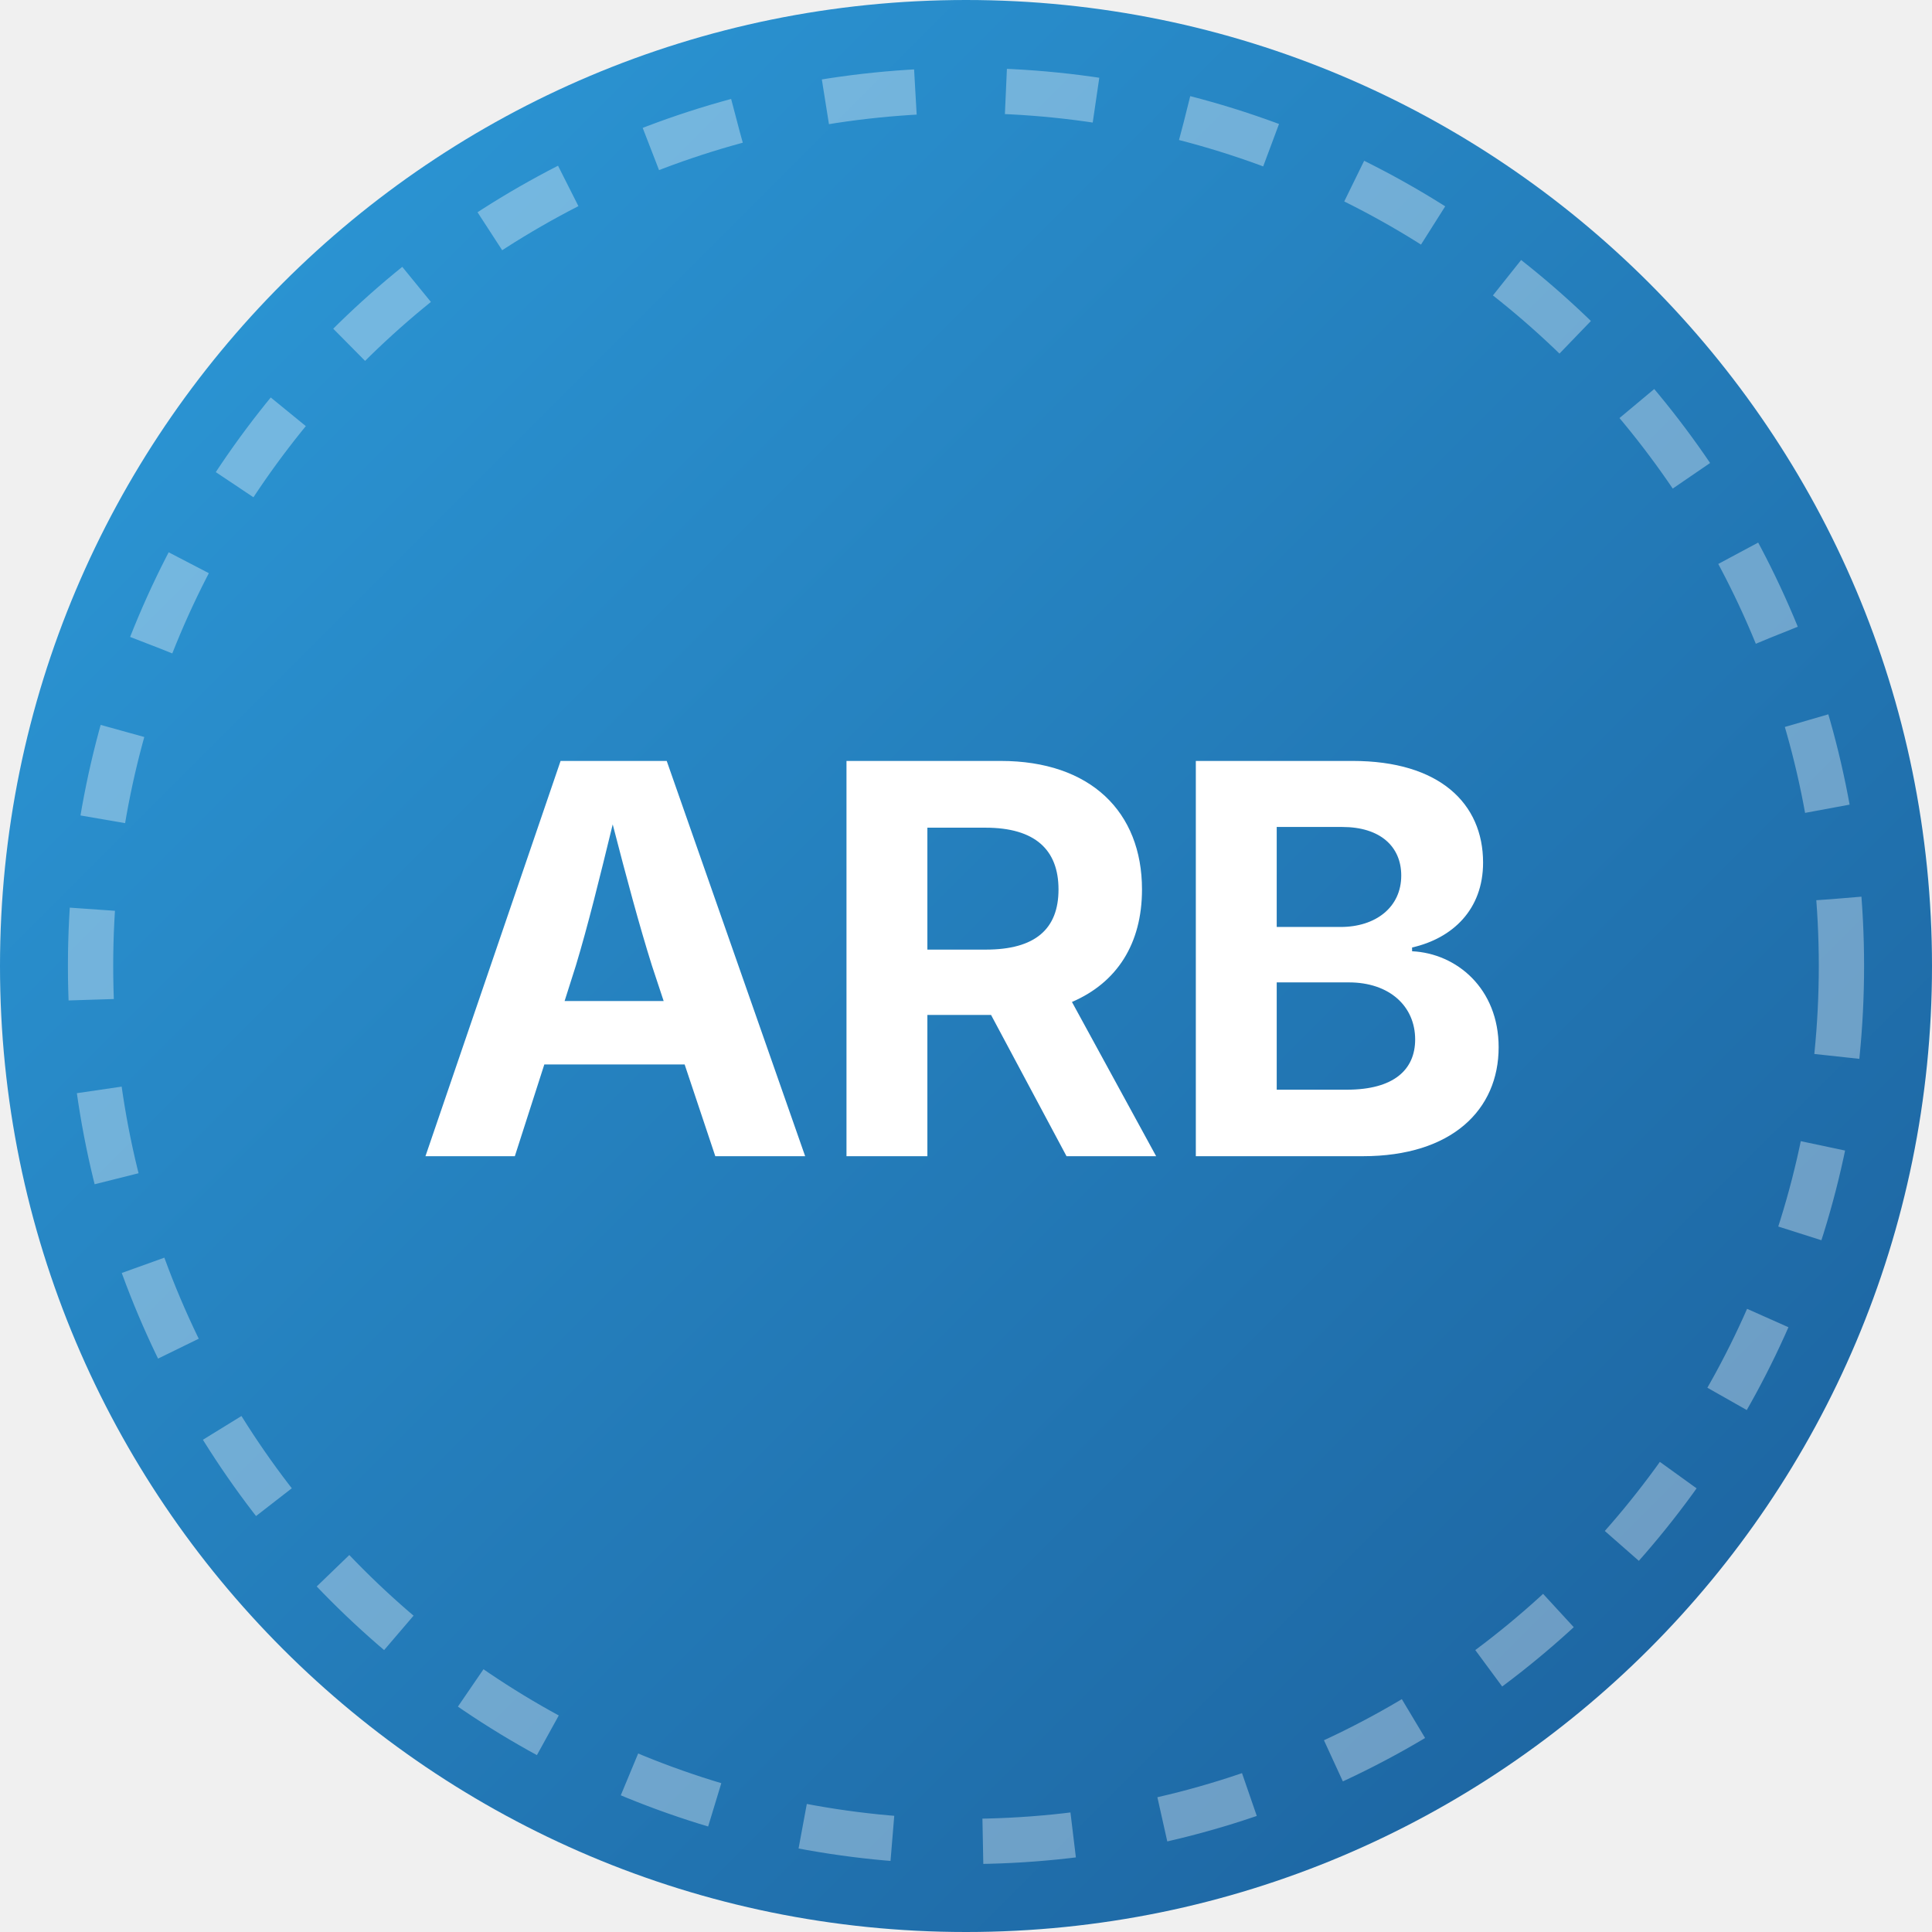
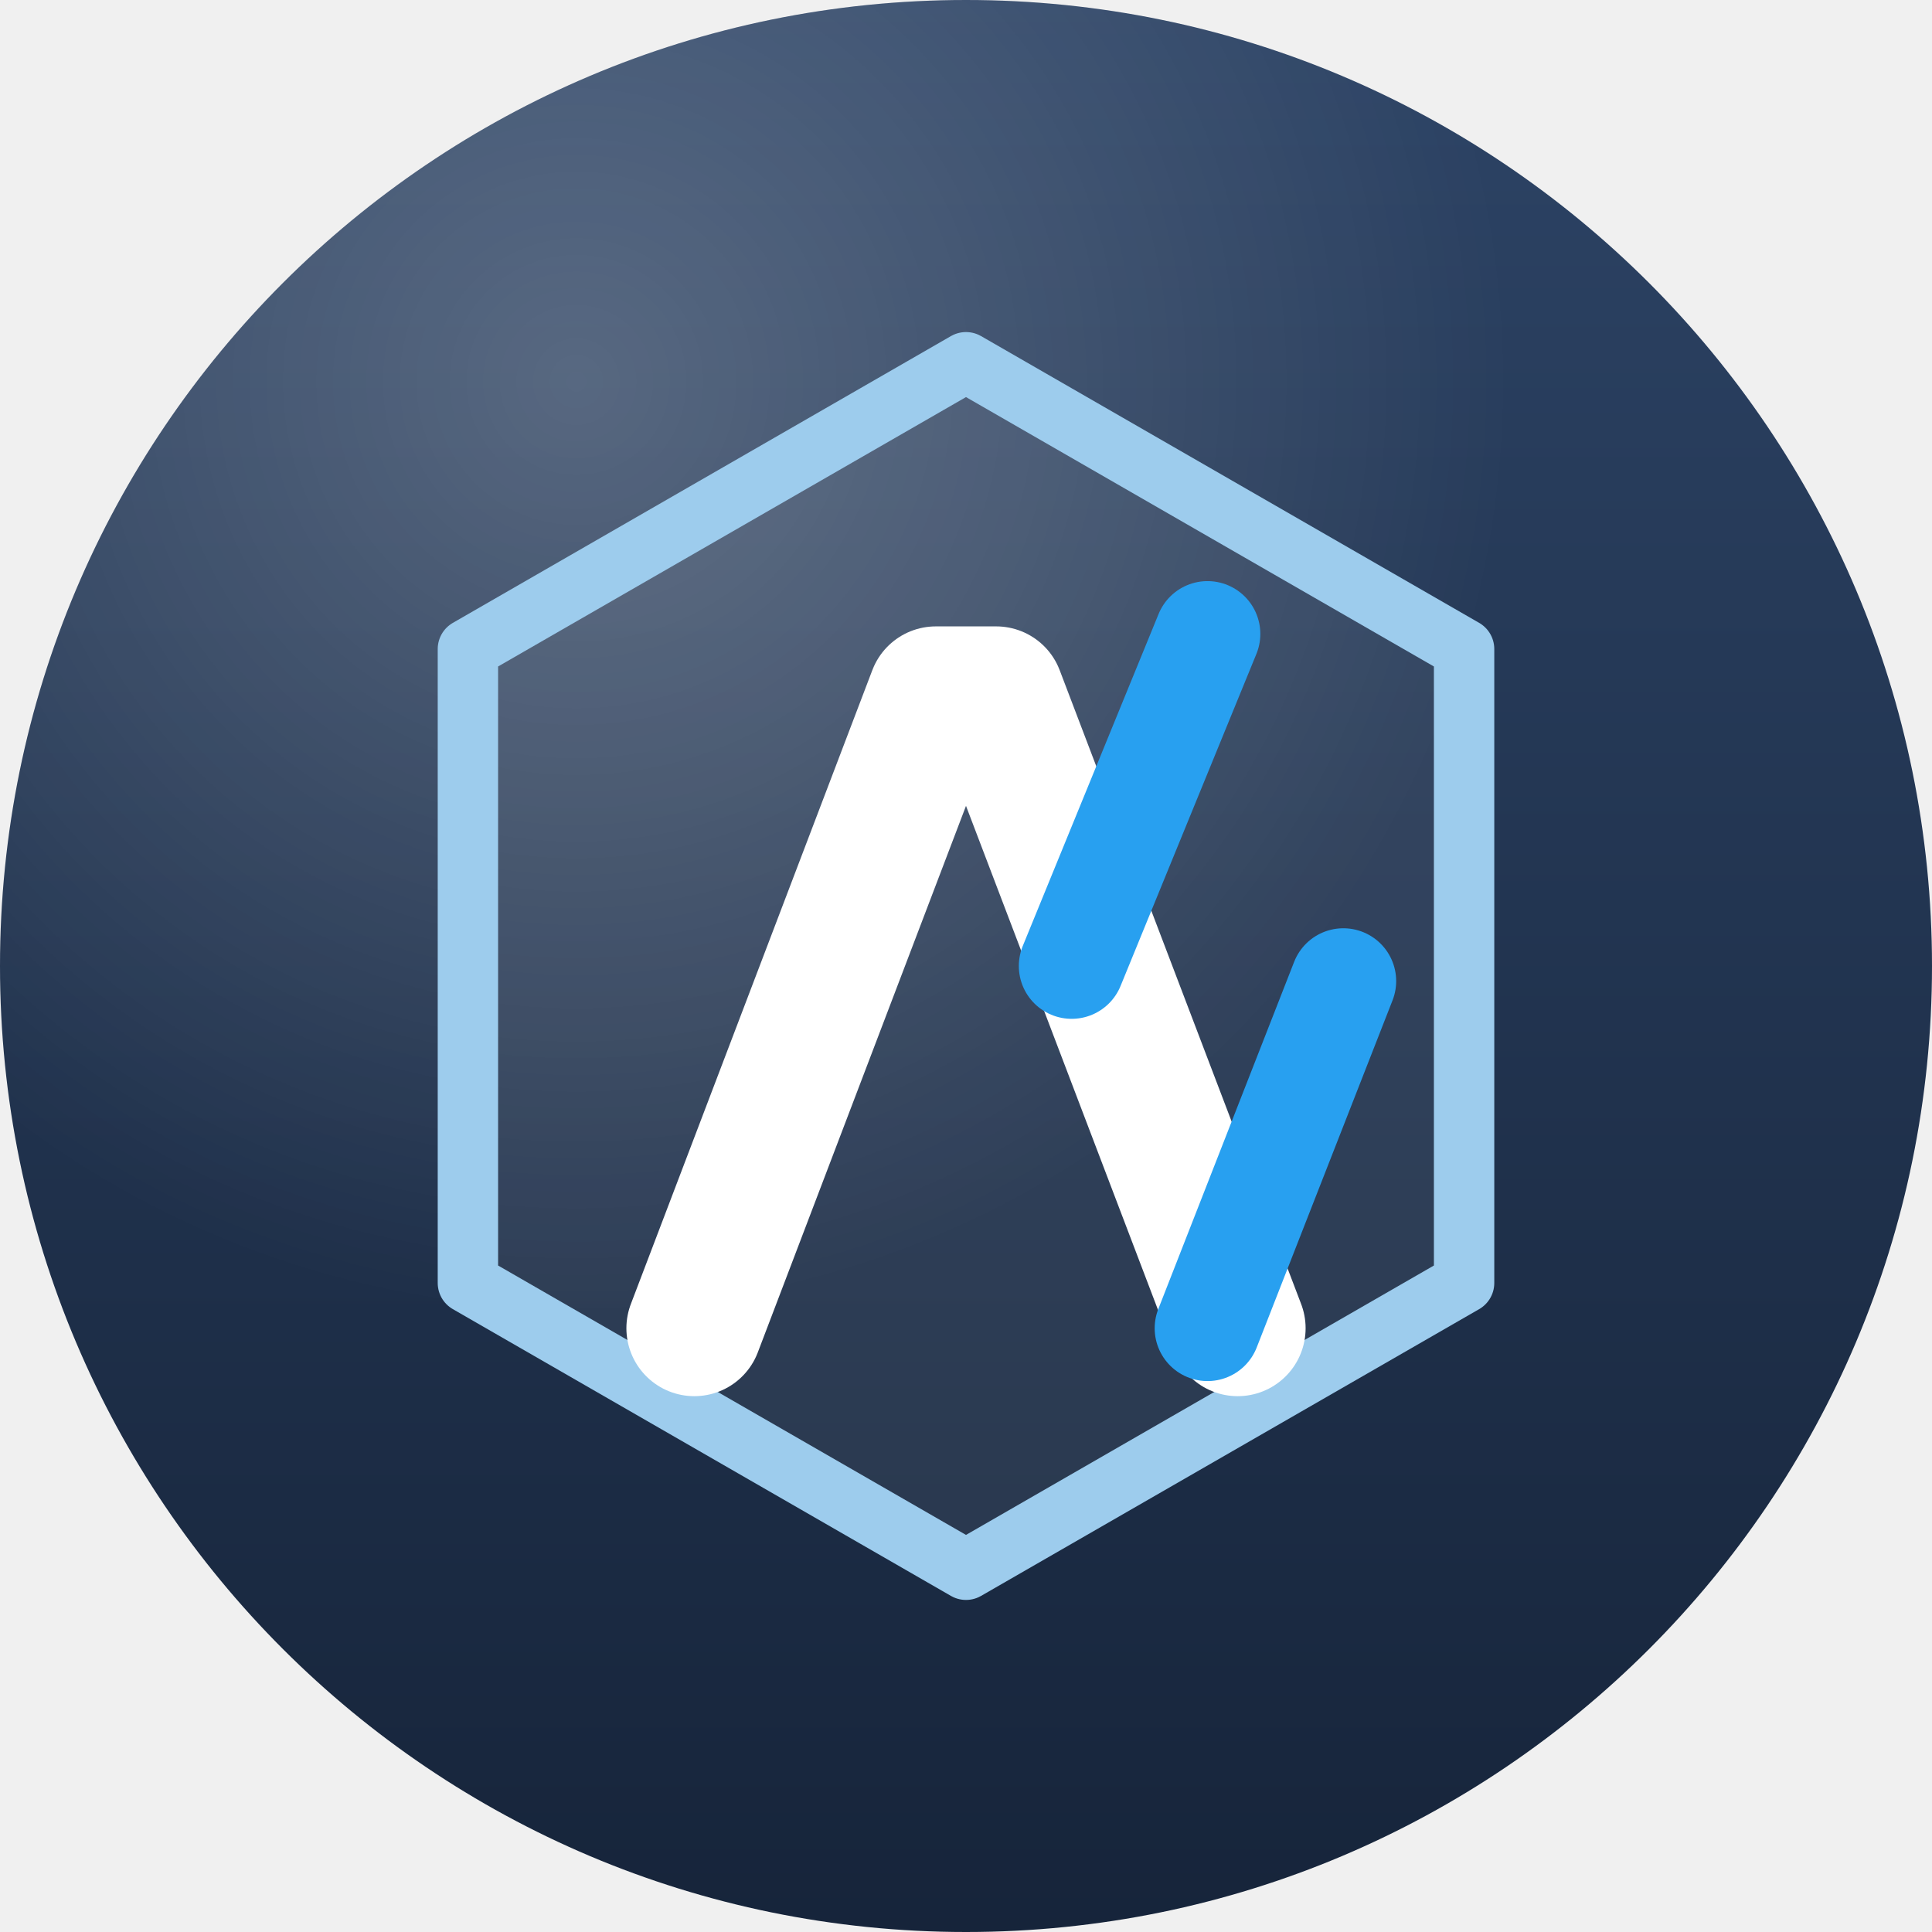
<svg xmlns="http://www.w3.org/2000/svg" viewBox="0 0 128 128" width="128" height="128">
  <defs>
-     <linearGradient id="g" x1="0" y1="0" x2="1" y2="1">
-       <stop offset="0" stop-color="#2D9CDB" />
-       <stop offset="1" stop-color="#1B5E9A" />
+     <linearGradient id="marb-bg" x1="0" y1="0" x2="0" y2="1">
+       <stop offset="0" stop-color="#2D4466" />
+       <stop offset="1" stop-color="#16243A" />
    </linearGradient>
+     <radialGradient id="marb-hl" cx="0.3" cy="0.2" r="0.8">
+       <stop offset="0" stop-color="#fff" stop-opacity=".22" />
+       <stop offset=".6" stop-color="#fff" stop-opacity="0" />
+     </radialGradient>
  </defs>
-   <circle cx="64" cy="64" r="64" fill="url(#g)" />
-   <circle cx="64" cy="64" r="58" fill="none" stroke="#fff" stroke-opacity=".35" stroke-width="3" stroke-dasharray="6 6" />
-   <text x="64" y="64" dy=".35em" text-anchor="middle" font-family="Inter, system-ui, -apple-system, Segoe UI, sans-serif" font-weight="700" font-size="36" fill="#fff" letter-spacing="-0.5">ARB</text>
+   <circle cx="64" cy="64" r="64" fill="url(#marb-bg)" />
+   <circle cx="64" cy="64" r="64" fill="url(#marb-hl)" />
+   <path d="M64 24 97 43v42L64 104 31 85V43Z" fill="#fff" fill-opacity=".07" stroke="#9DCCED" stroke-width="4" stroke-linejoin="round" />
+   <path d="M46 88 62 46h4l16 42" fill="none" stroke="#fff" stroke-width="9" stroke-linecap="round" stroke-linejoin="round" />
+   <path d="m71 64 9-22M80 88l9-23" stroke="#28A0F0" stroke-width="7" stroke-linecap="round" />
</svg>
